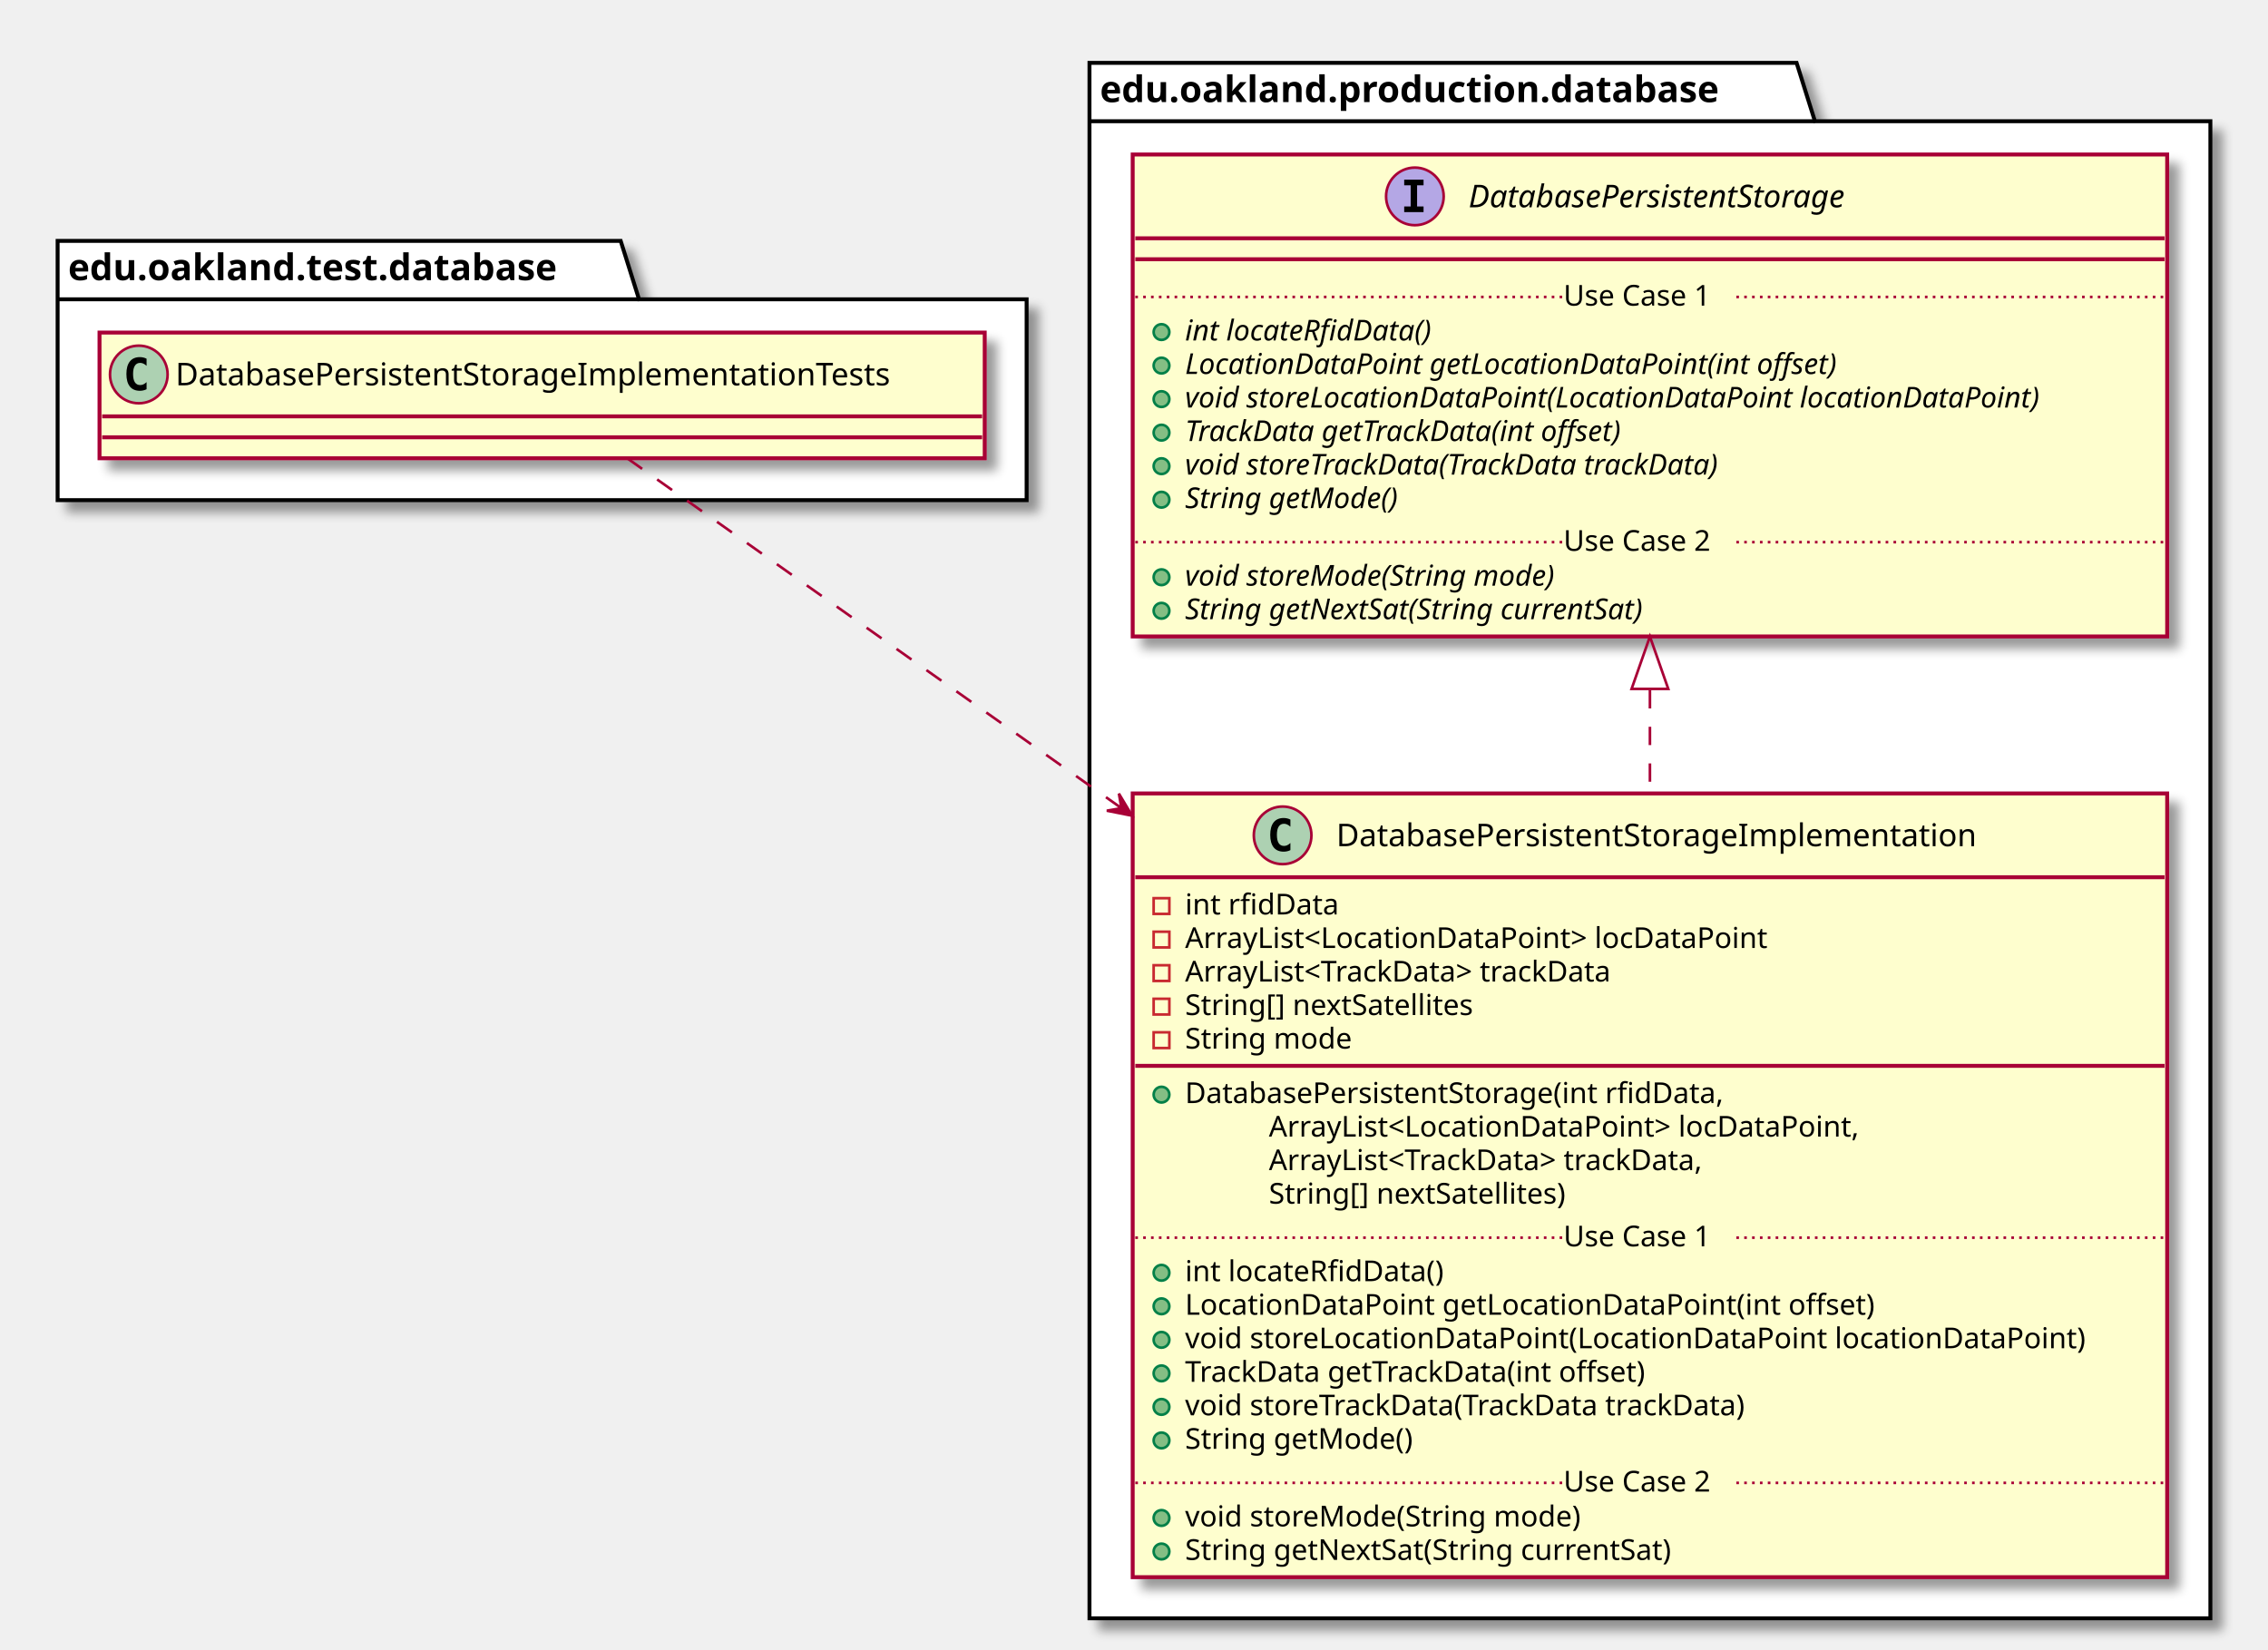
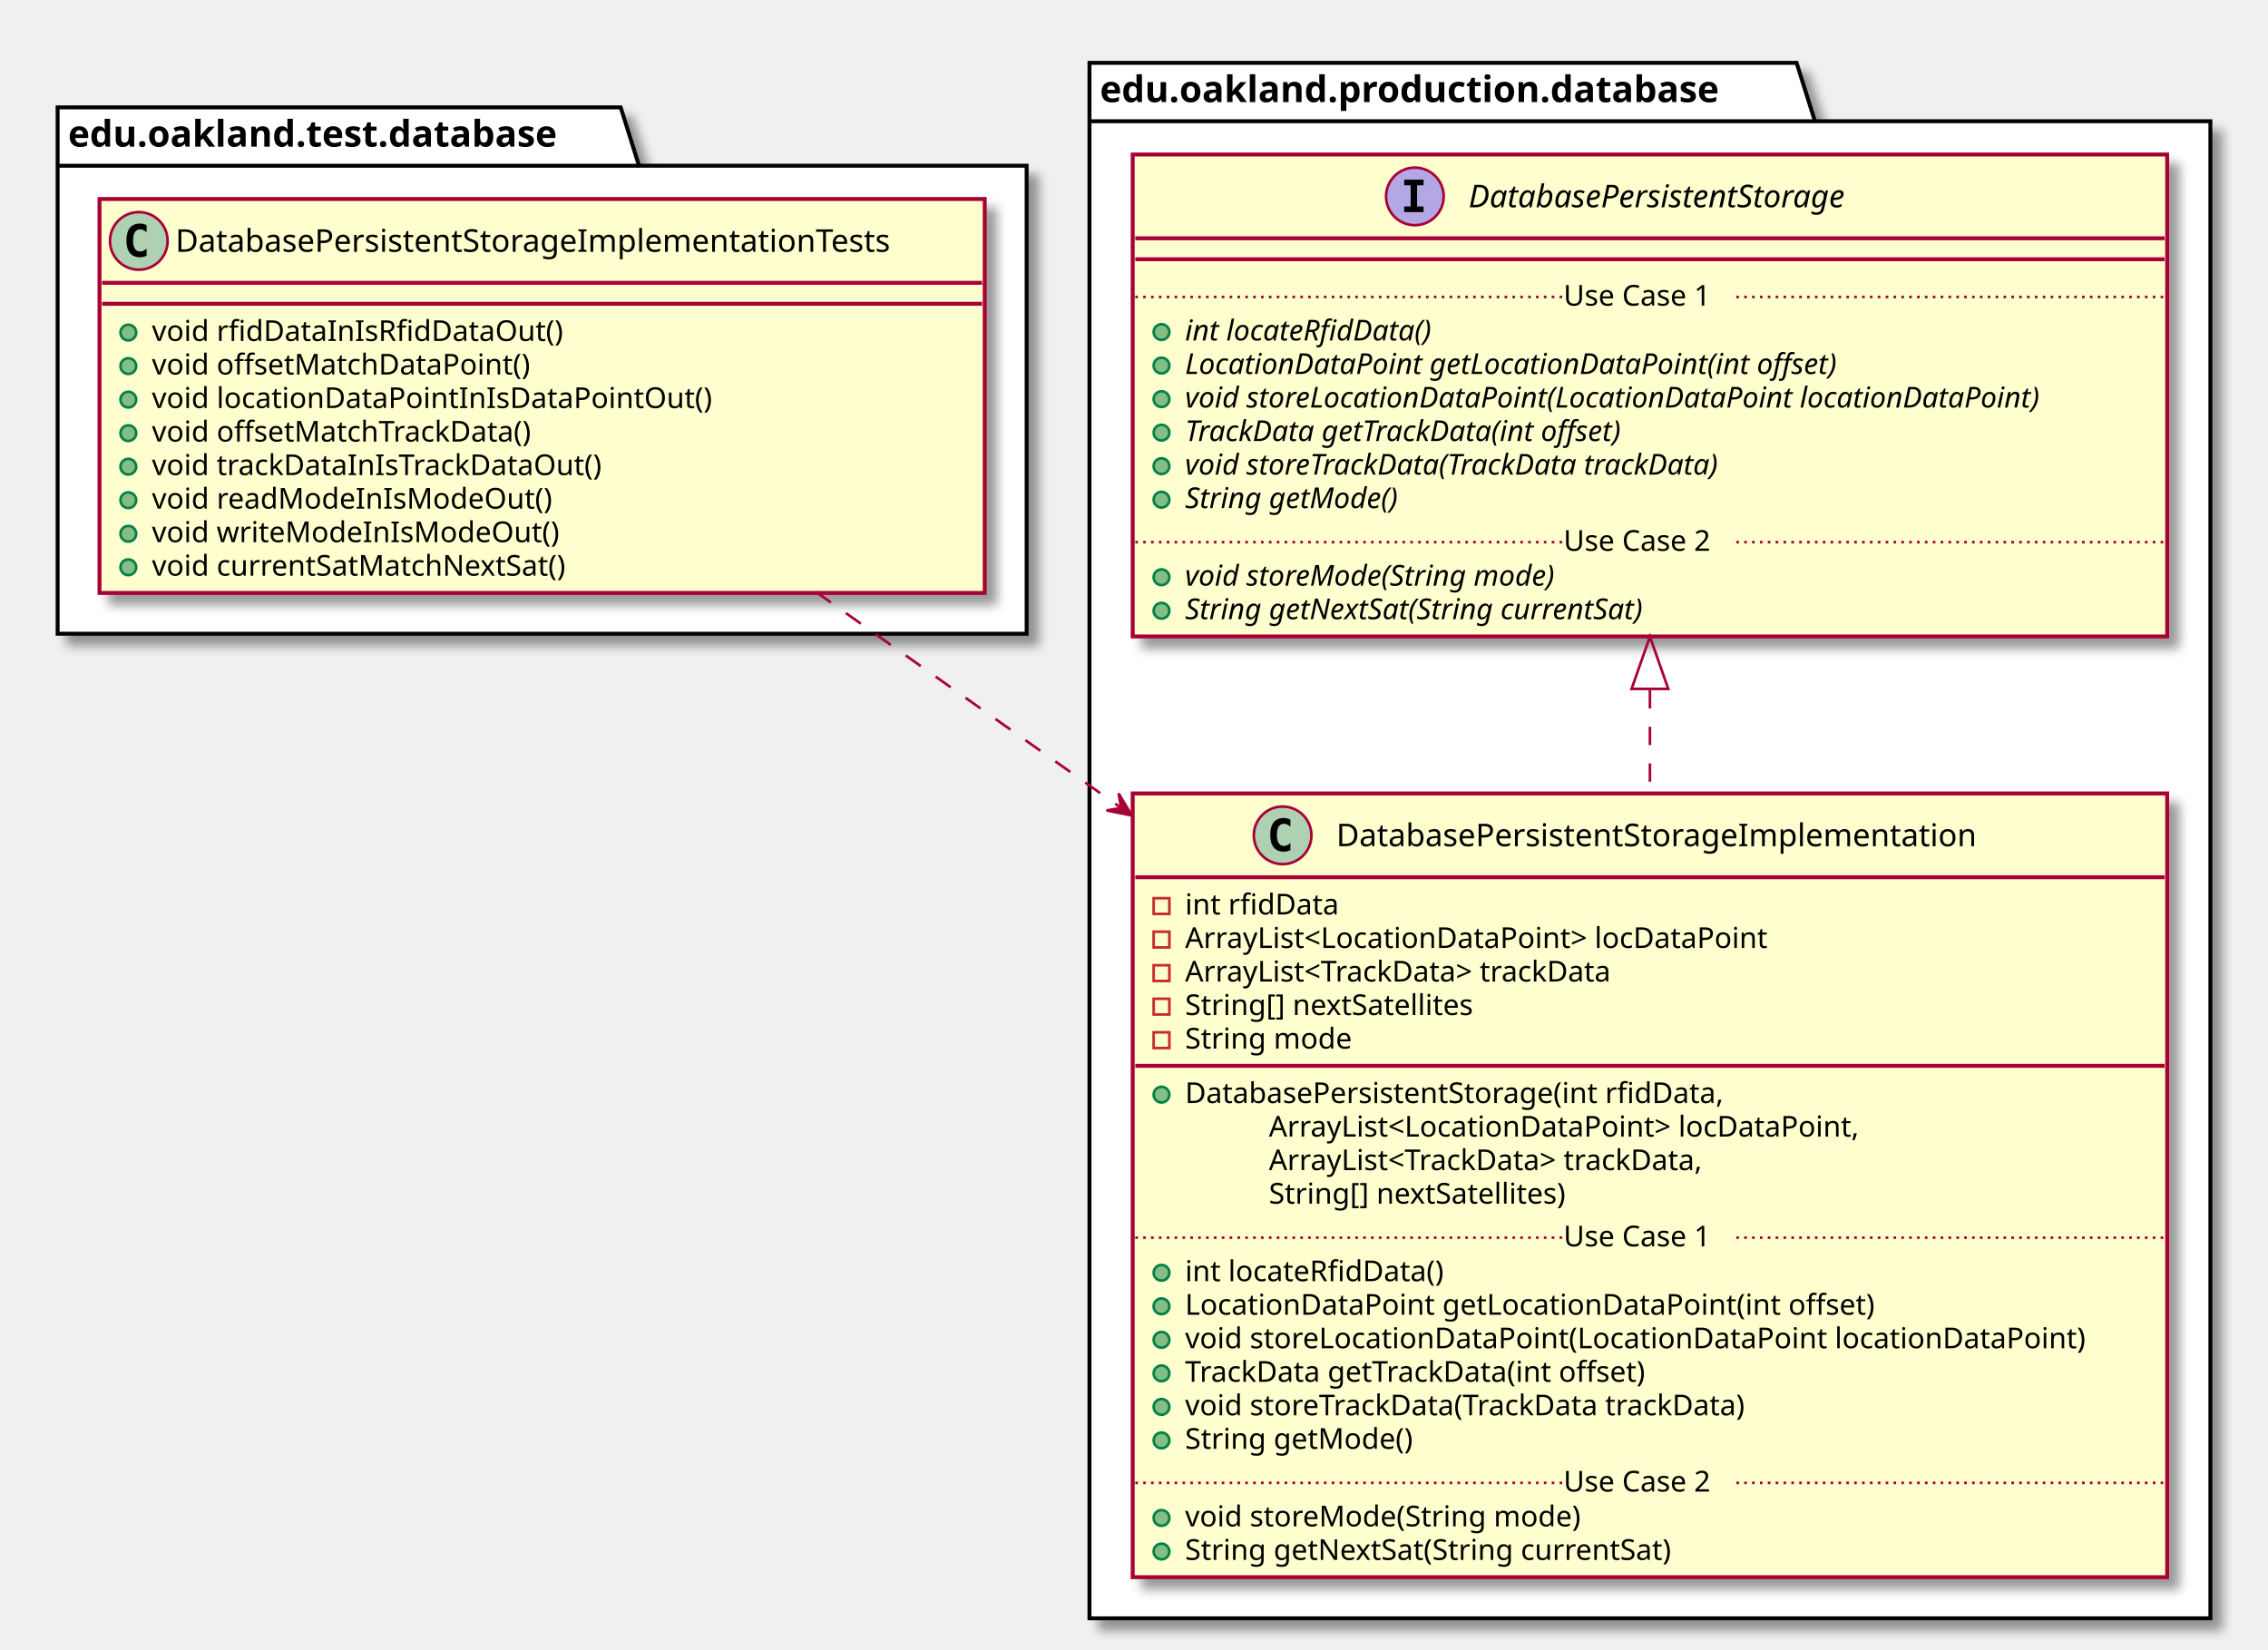
<svg xmlns="http://www.w3.org/2000/svg" contentScriptType="application/ecmascript" contentStyleType="text/css" height="630px" preserveAspectRatio="none" style="width:866px;height:630px;" version="1.1" viewBox="0 0 866 630" width="866px" zoomAndPan="magnify">
  <defs>
-     <filter height="300%" id="f1powz42rs2lxm" width="300%" x="-1" y="-1">
+     <filter height="300%" id="f1n85jelditzhs" width="300%" x="-1" y="-1">
      <feGaussianBlur result="blurOut" stdDeviation="2.0" />
      <feColorMatrix in="blurOut" result="blurOut2" type="matrix" values="0 0 0 0 0 0 0 0 0 0 0 0 0 0 0 0 0 0 .4 0" />
      <feOffset dx="4.0" dy="4.0" in="blurOut2" result="blurOut3" />
      <feBlend in="SourceGraphic" in2="blurOut3" mode="normal" />
    </filter>
  </defs>
  <g>
-     <polygon fill="#FFFFFF" filter="url(#f1powz42rs2lxm)" points="22,92,237,92,244,114.297,392,114.297,392,191,22,191,22,92" style="stroke: #000000; stroke-width: 1.5;" />
-     <line style="stroke: #000000; stroke-width: 1.5;" x1="22" x2="244" y1="114.297" y2="114.297" />
-     <text fill="#000000" font-family="sans-serif" font-size="14" font-weight="bold" lengthAdjust="spacingAndGlyphs" textLength="209" x="26" y="106.995">edu.oakland.test.database</text>
-     <polygon fill="#FFFFFF" filter="url(#f1powz42rs2lxm)" points="416,24,686,24,693,46.297,844,46.297,844,618,416,618,416,24" style="stroke: #000000; stroke-width: 1.5;" />
+     <polygon fill="#FFFFFF" filter="url(#f1n85jelditzhs)" points="22,41,237,41,244,63.297,392,63.297,392,242,22,242,22,41" style="stroke: #000000; stroke-width: 1.5;" />
+     <line style="stroke: #000000; stroke-width: 1.5;" x1="22" x2="244" y1="63.297" y2="63.297" />
+     <text fill="#000000" font-family="sans-serif" font-size="14" font-weight="bold" lengthAdjust="spacingAndGlyphs" textLength="209" x="26" y="55.995">edu.oakland.test.database</text>
+     <polygon fill="#FFFFFF" filter="url(#f1n85jelditzhs)" points="416,24,686,24,693,46.297,844,46.297,844,618,416,618,416,24" style="stroke: #000000; stroke-width: 1.5;" />
    <line style="stroke: #000000; stroke-width: 1.5;" x1="416" x2="693" y1="46.297" y2="46.297" />
    <text fill="#000000" font-family="sans-serif" font-size="14" font-weight="bold" lengthAdjust="spacingAndGlyphs" textLength="264" x="420" y="38.995">edu.oakland.production.database</text>
-     <rect fill="#FEFECE" filter="url(#f1powz42rs2lxm)" height="48" id="DatabasePersistentStorageImplementationTests" style="stroke: #A80036; stroke-width: 1.5;" width="338" x="38" y="127" />
-     <ellipse cx="53" cy="143" fill="#ADD1B2" rx="11" ry="11" style="stroke: #A80036; stroke-width: 1.0;" />
-     <path d="M55.969,148.641 Q55.391,148.938 54.75,149.078 Q54.109,149.234 53.406,149.234 Q50.906,149.234 49.578,147.594 Q48.266,145.938 48.266,142.812 Q48.266,139.688 49.578,138.031 Q50.906,136.375 53.406,136.375 Q54.109,136.375 54.75,136.531 Q55.406,136.688 55.969,136.984 L55.969,139.703 Q55.344,139.125 54.75,138.859 Q54.156,138.578 53.531,138.578 Q52.188,138.578 51.5,139.656 Q50.812,140.719 50.812,142.812 Q50.812,144.906 51.5,145.984 Q52.188,147.047 53.531,147.047 Q54.156,147.047 54.75,146.781 Q55.344,146.5 55.969,145.922 L55.969,148.641 Z " />
-     <text fill="#000000" font-family="sans-serif" font-size="12" lengthAdjust="spacingAndGlyphs" textLength="306" x="67" y="147.154">DatabasePersistentStorageImplementationTests</text>
-     <line style="stroke: #A80036; stroke-width: 1.5;" x1="39" x2="375" y1="159" y2="159" />
-     <line style="stroke: #A80036; stroke-width: 1.5;" x1="39" x2="375" y1="167" y2="167" />
-     <rect fill="#FEFECE" filter="url(#f1powz42rs2lxm)" height="299.289" id="DatabasePersistentStorageImplementation" style="stroke: #A80036; stroke-width: 1.5;" width="395" x="432.5" y="303" />
+     <rect fill="#FEFECE" filter="url(#f1n85jelditzhs)" height="150.438" id="DatabasePersistentStorageImplementationTests" style="stroke: #A80036; stroke-width: 1.5;" width="338" x="38" y="76" />
+     <ellipse cx="53" cy="92" fill="#ADD1B2" rx="11" ry="11" style="stroke: #A80036; stroke-width: 1.0;" />
+     <path d="M55.969,97.641 Q55.391,97.938 54.75,98.078 Q54.109,98.234 53.406,98.234 Q50.906,98.234 49.578,96.594 Q48.266,94.938 48.266,91.812 Q48.266,88.688 49.578,87.031 Q50.906,85.375 53.406,85.375 Q54.109,85.375 54.75,85.531 Q55.406,85.688 55.969,85.984 L55.969,88.703 Q55.344,88.125 54.75,87.859 Q54.156,87.578 53.531,87.578 Q52.188,87.578 51.5,88.656 Q50.812,89.719 50.812,91.812 Q50.812,93.906 51.5,94.984 Q52.188,96.047 53.531,96.047 Q54.156,96.047 54.75,95.781 Q55.344,95.5 55.969,94.922 L55.969,97.641 Z " />
+     <text fill="#000000" font-family="sans-serif" font-size="12" lengthAdjust="spacingAndGlyphs" textLength="306" x="67" y="96.154">DatabasePersistentStorageImplementationTests</text>
+     <line style="stroke: #A80036; stroke-width: 1.5;" x1="39" x2="375" y1="108" y2="108" />
+     <line style="stroke: #A80036; stroke-width: 1.5;" x1="39" x2="375" y1="116" y2="116" />
+     <ellipse cx="49" cy="127" fill="#84BE84" rx="3" ry="3" style="stroke: #038048; stroke-width: 1.0;" />
+     <text fill="#000000" font-family="sans-serif" font-size="11" lengthAdjust="spacingAndGlyphs" textLength="167" x="58" y="130.21">void rfidDataInIsRfidDataOut()</text>
+     <ellipse cx="49" cy="139.805" fill="#84BE84" rx="3" ry="3" style="stroke: #038048; stroke-width: 1.0;" />
+     <text fill="#000000" font-family="sans-serif" font-size="11" lengthAdjust="spacingAndGlyphs" textLength="155" x="58" y="143.015">void offsetMatchDataPoint()</text>
+     <ellipse cx="49" cy="152.609" fill="#84BE84" rx="3" ry="3" style="stroke: #038048; stroke-width: 1.0;" />
+     <text fill="#000000" font-family="sans-serif" font-size="11" lengthAdjust="spacingAndGlyphs" textLength="227" x="58" y="155.82">void locationDataPointInIsDataPointOut()</text>
+     <ellipse cx="49" cy="165.414" fill="#84BE84" rx="3" ry="3" style="stroke: #038048; stroke-width: 1.0;" />
+     <text fill="#000000" font-family="sans-serif" font-size="11" lengthAdjust="spacingAndGlyphs" textLength="158" x="58" y="168.625">void offsetMatchTrackData()</text>
+     <ellipse cx="49" cy="178.219" fill="#84BE84" rx="3" ry="3" style="stroke: #038048; stroke-width: 1.0;" />
+     <text fill="#000000" font-family="sans-serif" font-size="11" lengthAdjust="spacingAndGlyphs" textLength="186" x="58" y="181.429">void trackDataInIsTrackDataOut()</text>
+     <ellipse cx="49" cy="191.023" fill="#84BE84" rx="3" ry="3" style="stroke: #038048; stroke-width: 1.0;" />
+     <text fill="#000000" font-family="sans-serif" font-size="11" lengthAdjust="spacingAndGlyphs" textLength="161" x="58" y="194.234">void readModeInIsModeOut()</text>
+     <ellipse cx="49" cy="203.828" fill="#84BE84" rx="3" ry="3" style="stroke: #038048; stroke-width: 1.0;" />
+     <text fill="#000000" font-family="sans-serif" font-size="11" lengthAdjust="spacingAndGlyphs" textLength="163" x="58" y="207.039">void writeModeInIsModeOut()</text>
+     <ellipse cx="49" cy="216.633" fill="#84BE84" rx="3" ry="3" style="stroke: #038048; stroke-width: 1.0;" />
+     <text fill="#000000" font-family="sans-serif" font-size="11" lengthAdjust="spacingAndGlyphs" textLength="172" x="58" y="219.843">void currentSatMatchNextSat()</text>
+     <rect fill="#FEFECE" filter="url(#f1n85jelditzhs)" height="299.289" id="DatabasePersistentStorageImplementation" style="stroke: #A80036; stroke-width: 1.5;" width="395" x="432.5" y="303" />
    <ellipse cx="489.75" cy="319" fill="#ADD1B2" rx="11" ry="11" style="stroke: #A80036; stroke-width: 1.0;" />
    <path d="M492.719,324.641 Q492.141,324.938 491.5,325.078 Q490.859,325.234 490.156,325.234 Q487.656,325.234 486.328,323.594 Q485.016,321.938 485.016,318.812 Q485.016,315.688 486.328,314.031 Q487.656,312.375 490.156,312.375 Q490.859,312.375 491.5,312.531 Q492.156,312.688 492.719,312.984 L492.719,315.703 Q492.094,315.125 491.5,314.859 Q490.906,314.578 490.281,314.578 Q488.938,314.578 488.25,315.656 Q487.562,316.719 487.562,318.812 Q487.562,320.906 488.25,321.984 Q488.938,323.047 490.281,323.047 Q490.906,323.047 491.5,322.781 Q492.094,322.5 492.719,321.922 L492.719,324.641 Z " />
    <text fill="#000000" font-family="sans-serif" font-size="12" lengthAdjust="spacingAndGlyphs" textLength="272" x="510.25" y="323.154">DatabasePersistentStorageImplementation</text>
    <line style="stroke: #A80036; stroke-width: 1.5;" x1="433.5" x2="826.5" y1="335" y2="335" />
    <rect fill="none" height="6" style="stroke: #C82930; stroke-width: 1.0;" width="6" x="440.5" y="343" />
    <text fill="#000000" font-family="sans-serif" font-size="11" lengthAdjust="spacingAndGlyphs" textLength="63" x="452.5" y="349.21">int rfidData</text>
    <rect fill="none" height="6" style="stroke: #C82930; stroke-width: 1.0;" width="6" x="440.5" y="355.805" />
    <text fill="#000000" font-family="sans-serif" font-size="11" lengthAdjust="spacingAndGlyphs" textLength="243" x="452.5" y="362.015">ArrayList&lt;LocationDataPoint&gt; locDataPoint</text>
    <rect fill="none" height="6" style="stroke: #C82930; stroke-width: 1.0;" width="6" x="440.5" y="368.609" />
    <text fill="#000000" font-family="sans-serif" font-size="11" lengthAdjust="spacingAndGlyphs" textLength="183" x="452.5" y="374.82">ArrayList&lt;TrackData&gt; trackData</text>
    <rect fill="none" height="6" style="stroke: #C82930; stroke-width: 1.0;" width="6" x="440.5" y="381.414" />
    <text fill="#000000" font-family="sans-serif" font-size="11" lengthAdjust="spacingAndGlyphs" textLength="123" x="452.5" y="387.625">String[] nextSatellites</text>
    <rect fill="none" height="6" style="stroke: #C82930; stroke-width: 1.0;" width="6" x="440.5" y="394.219" />
    <text fill="#000000" font-family="sans-serif" font-size="11" lengthAdjust="spacingAndGlyphs" textLength="70" x="452.5" y="400.429">String mode</text>
    <line style="stroke: #A80036; stroke-width: 1.5;" x1="433.5" x2="826.5" y1="407.023" y2="407.023" />
    <ellipse cx="443.5" cy="418.023" fill="#84BE84" rx="3" ry="3" style="stroke: #038048; stroke-width: 1.0;" />
    <text fill="#000000" font-family="sans-serif" font-size="11" lengthAdjust="spacingAndGlyphs" textLength="228" x="452.5" y="421.234">DatabasePersistentStorage(int rfidData,</text>
    <text fill="#000000" font-family="sans-serif" font-size="11" lengthAdjust="spacingAndGlyphs" textLength="247" x="484.5" y="434.039">ArrayList&lt;LocationDataPoint&gt; locDataPoint,</text>
    <text fill="#000000" font-family="sans-serif" font-size="11" lengthAdjust="spacingAndGlyphs" textLength="187" x="484.5" y="446.843">ArrayList&lt;TrackData&gt; trackData,</text>
    <text fill="#000000" font-family="sans-serif" font-size="11" lengthAdjust="spacingAndGlyphs" textLength="127" x="484.5" y="459.648">String[] nextSatellites)</text>
    <ellipse cx="443.5" cy="486.047" fill="#84BE84" rx="3" ry="3" style="stroke: #038048; stroke-width: 1.0;" />
    <text fill="#000000" font-family="sans-serif" font-size="11" lengthAdjust="spacingAndGlyphs" textLength="107" x="452.5" y="489.257">int locateRfidData()</text>
    <ellipse cx="443.5" cy="498.852" fill="#84BE84" rx="3" ry="3" style="stroke: #038048; stroke-width: 1.0;" />
    <text fill="#000000" font-family="sans-serif" font-size="11" lengthAdjust="spacingAndGlyphs" textLength="283" x="452.5" y="502.062">LocationDataPoint getLocationDataPoint(int offset)</text>
    <ellipse cx="443.5" cy="511.656" fill="#84BE84" rx="3" ry="3" style="stroke: #038048; stroke-width: 1.0;" />
    <text fill="#000000" font-family="sans-serif" font-size="11" lengthAdjust="spacingAndGlyphs" textLength="369" x="452.5" y="514.867">void storeLocationDataPoint(LocationDataPoint locationDataPoint)</text>
    <ellipse cx="443.5" cy="524.461" fill="#84BE84" rx="3" ry="3" style="stroke: #038048; stroke-width: 1.0;" />
    <text fill="#000000" font-family="sans-serif" font-size="11" lengthAdjust="spacingAndGlyphs" textLength="195" x="452.5" y="527.671">TrackData getTrackData(int offset)</text>
    <ellipse cx="443.5" cy="537.266" fill="#84BE84" rx="3" ry="3" style="stroke: #038048; stroke-width: 1.0;" />
    <text fill="#000000" font-family="sans-serif" font-size="11" lengthAdjust="spacingAndGlyphs" textLength="237" x="452.5" y="540.476">void storeTrackData(TrackData trackData)</text>
    <ellipse cx="443.5" cy="550.07" fill="#84BE84" rx="3" ry="3" style="stroke: #038048; stroke-width: 1.0;" />
    <text fill="#000000" font-family="sans-serif" font-size="11" lengthAdjust="spacingAndGlyphs" textLength="94" x="452.5" y="553.281">String getMode()</text>
    <line style="stroke: #A80036; stroke-width: 1.0; stroke-dasharray: 1.0,2.0;" x1="433.5" x2="597" y1="472.644" y2="472.644" />
    <text fill="#000000" font-family="sans-serif" font-size="11" lengthAdjust="spacingAndGlyphs" textLength="66" x="597" y="475.953">Use Case 1</text>
    <line style="stroke: #A80036; stroke-width: 1.0; stroke-dasharray: 1.0,2.0;" x1="663" x2="826.5" y1="472.644" y2="472.644" />
    <ellipse cx="443.5" cy="579.68" fill="#84BE84" rx="3" ry="3" style="stroke: #038048; stroke-width: 1.0;" />
    <text fill="#000000" font-family="sans-serif" font-size="11" lengthAdjust="spacingAndGlyphs" textLength="165" x="452.5" y="582.89">void storeMode(String mode)</text>
    <ellipse cx="443.5" cy="592.484" fill="#84BE84" rx="3" ry="3" style="stroke: #038048; stroke-width: 1.0;" />
    <text fill="#000000" font-family="sans-serif" font-size="11" lengthAdjust="spacingAndGlyphs" textLength="206" x="452.5" y="595.695">String getNextSat(String currentSat)</text>
    <line style="stroke: #A80036; stroke-width: 1.0; stroke-dasharray: 1.0,2.0;" x1="433.5" x2="597" y1="566.277" y2="566.277" />
    <text fill="#000000" font-family="sans-serif" font-size="11" lengthAdjust="spacingAndGlyphs" textLength="66" x="597" y="569.585">Use Case 2</text>
    <line style="stroke: #A80036; stroke-width: 1.0; stroke-dasharray: 1.0,2.0;" x1="663" x2="826.5" y1="566.277" y2="566.277" />
-     <rect fill="#FEFECE" filter="url(#f1powz42rs2lxm)" height="184.047" id="DatabasePersistentStorage" style="stroke: #A80036; stroke-width: 1.5;" width="395" x="432.5" y="59" />
+     <rect fill="#FEFECE" filter="url(#f1n85jelditzhs)" height="184.047" id="DatabasePersistentStorage" style="stroke: #A80036; stroke-width: 1.5;" width="395" x="432.5" y="59" />
    <ellipse cx="540.25" cy="75" fill="#B4A7E5" rx="11" ry="11" style="stroke: #A80036; stroke-width: 1.0;" />
    <path d="M536.172,70.766 L536.172,68.609 L543.562,68.609 L543.562,70.766 L541.094,70.766 L541.094,78.844 L543.562,78.844 L543.562,81 L536.172,81 L536.172,78.844 L538.641,78.844 L538.641,70.766 L536.172,70.766 Z " />
    <text fill="#000000" font-family="sans-serif" font-size="12" font-style="italic" lengthAdjust="spacingAndGlyphs" textLength="171" x="560.75" y="79.154">DatabasePersistentStorage</text>
    <line style="stroke: #A80036; stroke-width: 1.5;" x1="433.5" x2="826.5" y1="91" y2="91" />
    <line style="stroke: #A80036; stroke-width: 1.5;" x1="433.5" x2="826.5" y1="99" y2="99" />
    <ellipse cx="443.5" cy="126.805" fill="#84BE84" rx="3" ry="3" style="stroke: #038048; stroke-width: 1.0;" />
    <text fill="#000000" font-family="sans-serif" font-size="11" font-style="italic" lengthAdjust="spacingAndGlyphs" textLength="108" x="452.5" y="130.015">int locateRfidData()</text>
    <ellipse cx="443.5" cy="139.609" fill="#84BE84" rx="3" ry="3" style="stroke: #038048; stroke-width: 1.0;" />
    <text fill="#000000" font-family="sans-serif" font-size="11" font-style="italic" lengthAdjust="spacingAndGlyphs" textLength="282" x="452.5" y="142.82">LocationDataPoint getLocationDataPoint(int offset)</text>
    <ellipse cx="443.5" cy="152.414" fill="#84BE84" rx="3" ry="3" style="stroke: #038048; stroke-width: 1.0;" />
    <text fill="#000000" font-family="sans-serif" font-size="11" font-style="italic" lengthAdjust="spacingAndGlyphs" textLength="369" x="452.5" y="155.625">void storeLocationDataPoint(LocationDataPoint locationDataPoint)</text>
    <ellipse cx="443.5" cy="165.219" fill="#84BE84" rx="3" ry="3" style="stroke: #038048; stroke-width: 1.0;" />
    <text fill="#000000" font-family="sans-serif" font-size="11" font-style="italic" lengthAdjust="spacingAndGlyphs" textLength="194" x="452.5" y="168.429">TrackData getTrackData(int offset)</text>
    <ellipse cx="443.5" cy="178.023" fill="#84BE84" rx="3" ry="3" style="stroke: #038048; stroke-width: 1.0;" />
    <text fill="#000000" font-family="sans-serif" font-size="11" font-style="italic" lengthAdjust="spacingAndGlyphs" textLength="237" x="452.5" y="181.234">void storeTrackData(TrackData trackData)</text>
    <ellipse cx="443.5" cy="190.828" fill="#84BE84" rx="3" ry="3" style="stroke: #038048; stroke-width: 1.0;" />
    <text fill="#000000" font-family="sans-serif" font-size="11" font-style="italic" lengthAdjust="spacingAndGlyphs" textLength="93" x="452.5" y="194.039">String getMode()</text>
    <line style="stroke: #A80036; stroke-width: 1.0; stroke-dasharray: 1.0,2.0;" x1="433.5" x2="597" y1="113.402" y2="113.402" />
    <text fill="#000000" font-family="sans-serif" font-size="11" lengthAdjust="spacingAndGlyphs" textLength="66" x="597" y="116.71">Use Case 1</text>
    <line style="stroke: #A80036; stroke-width: 1.0; stroke-dasharray: 1.0,2.0;" x1="663" x2="826.5" y1="113.402" y2="113.402" />
    <ellipse cx="443.5" cy="220.438" fill="#84BE84" rx="3" ry="3" style="stroke: #038048; stroke-width: 1.0;" />
    <text fill="#000000" font-family="sans-serif" font-size="11" font-style="italic" lengthAdjust="spacingAndGlyphs" textLength="164" x="452.5" y="223.648">void storeMode(String mode)</text>
    <ellipse cx="443.5" cy="233.242" fill="#84BE84" rx="3" ry="3" style="stroke: #038048; stroke-width: 1.0;" />
    <text fill="#000000" font-family="sans-serif" font-size="11" font-style="italic" lengthAdjust="spacingAndGlyphs" textLength="203" x="452.5" y="236.453">String getNextSat(String currentSat)</text>
    <line style="stroke: #A80036; stroke-width: 1.0; stroke-dasharray: 1.0,2.0;" x1="433.5" x2="597" y1="207.035" y2="207.035" />
    <text fill="#000000" font-family="sans-serif" font-size="11" lengthAdjust="spacingAndGlyphs" textLength="66" x="597" y="210.343">Use Case 2</text>
    <line style="stroke: #A80036; stroke-width: 1.0; stroke-dasharray: 1.0,2.0;" x1="663" x2="826.5" y1="207.035" y2="207.035" />
    <path d="M630,263.53 C630,276.36 630,289.6 630,302.82 " fill="none" id="DatabasePersistentStorage&lt;-DatabasePersistentStorageImplementation" style="stroke: #A80036; stroke-width: 1.0; stroke-dasharray: 7.0,7.0;" />
    <polygon fill="none" points="623,263.08,630,243.08,637,263.08,623,263.08" style="stroke: #A80036; stroke-width: 1.0;" />
-     <path d="M239.49,175 C280.65,204.15 355.04,256.82 427.93,308.42 " fill="none" id="DatabasePersistentStorageImplementationTests-&gt;DatabasePersistentStorageImplementation" style="stroke: #A80036; stroke-width: 1.0; stroke-dasharray: 7.0,7.0;" />
-     <polygon fill="#A80036" points="432.28,311.51,427.236,303.051,428.196,308.625,422.621,309.585,432.28,311.51" style="stroke: #A80036; stroke-width: 1.0;" />
+     <path d="M311.56,226.03 C346.85,251.02 387.53,279.82 427.76,308.31 " fill="none" id="DatabasePersistentStorageImplementationTests-&gt;DatabasePersistentStorageImplementation" style="stroke: #A80036; stroke-width: 1.0; stroke-dasharray: 7.0,7.0;" />
+     <polygon fill="#A80036" points="432.16,311.42,427.116,302.961,428.076,308.536,422.501,309.495,432.16,311.42" style="stroke: #A80036; stroke-width: 1.0;" />
  </g>
</svg>
